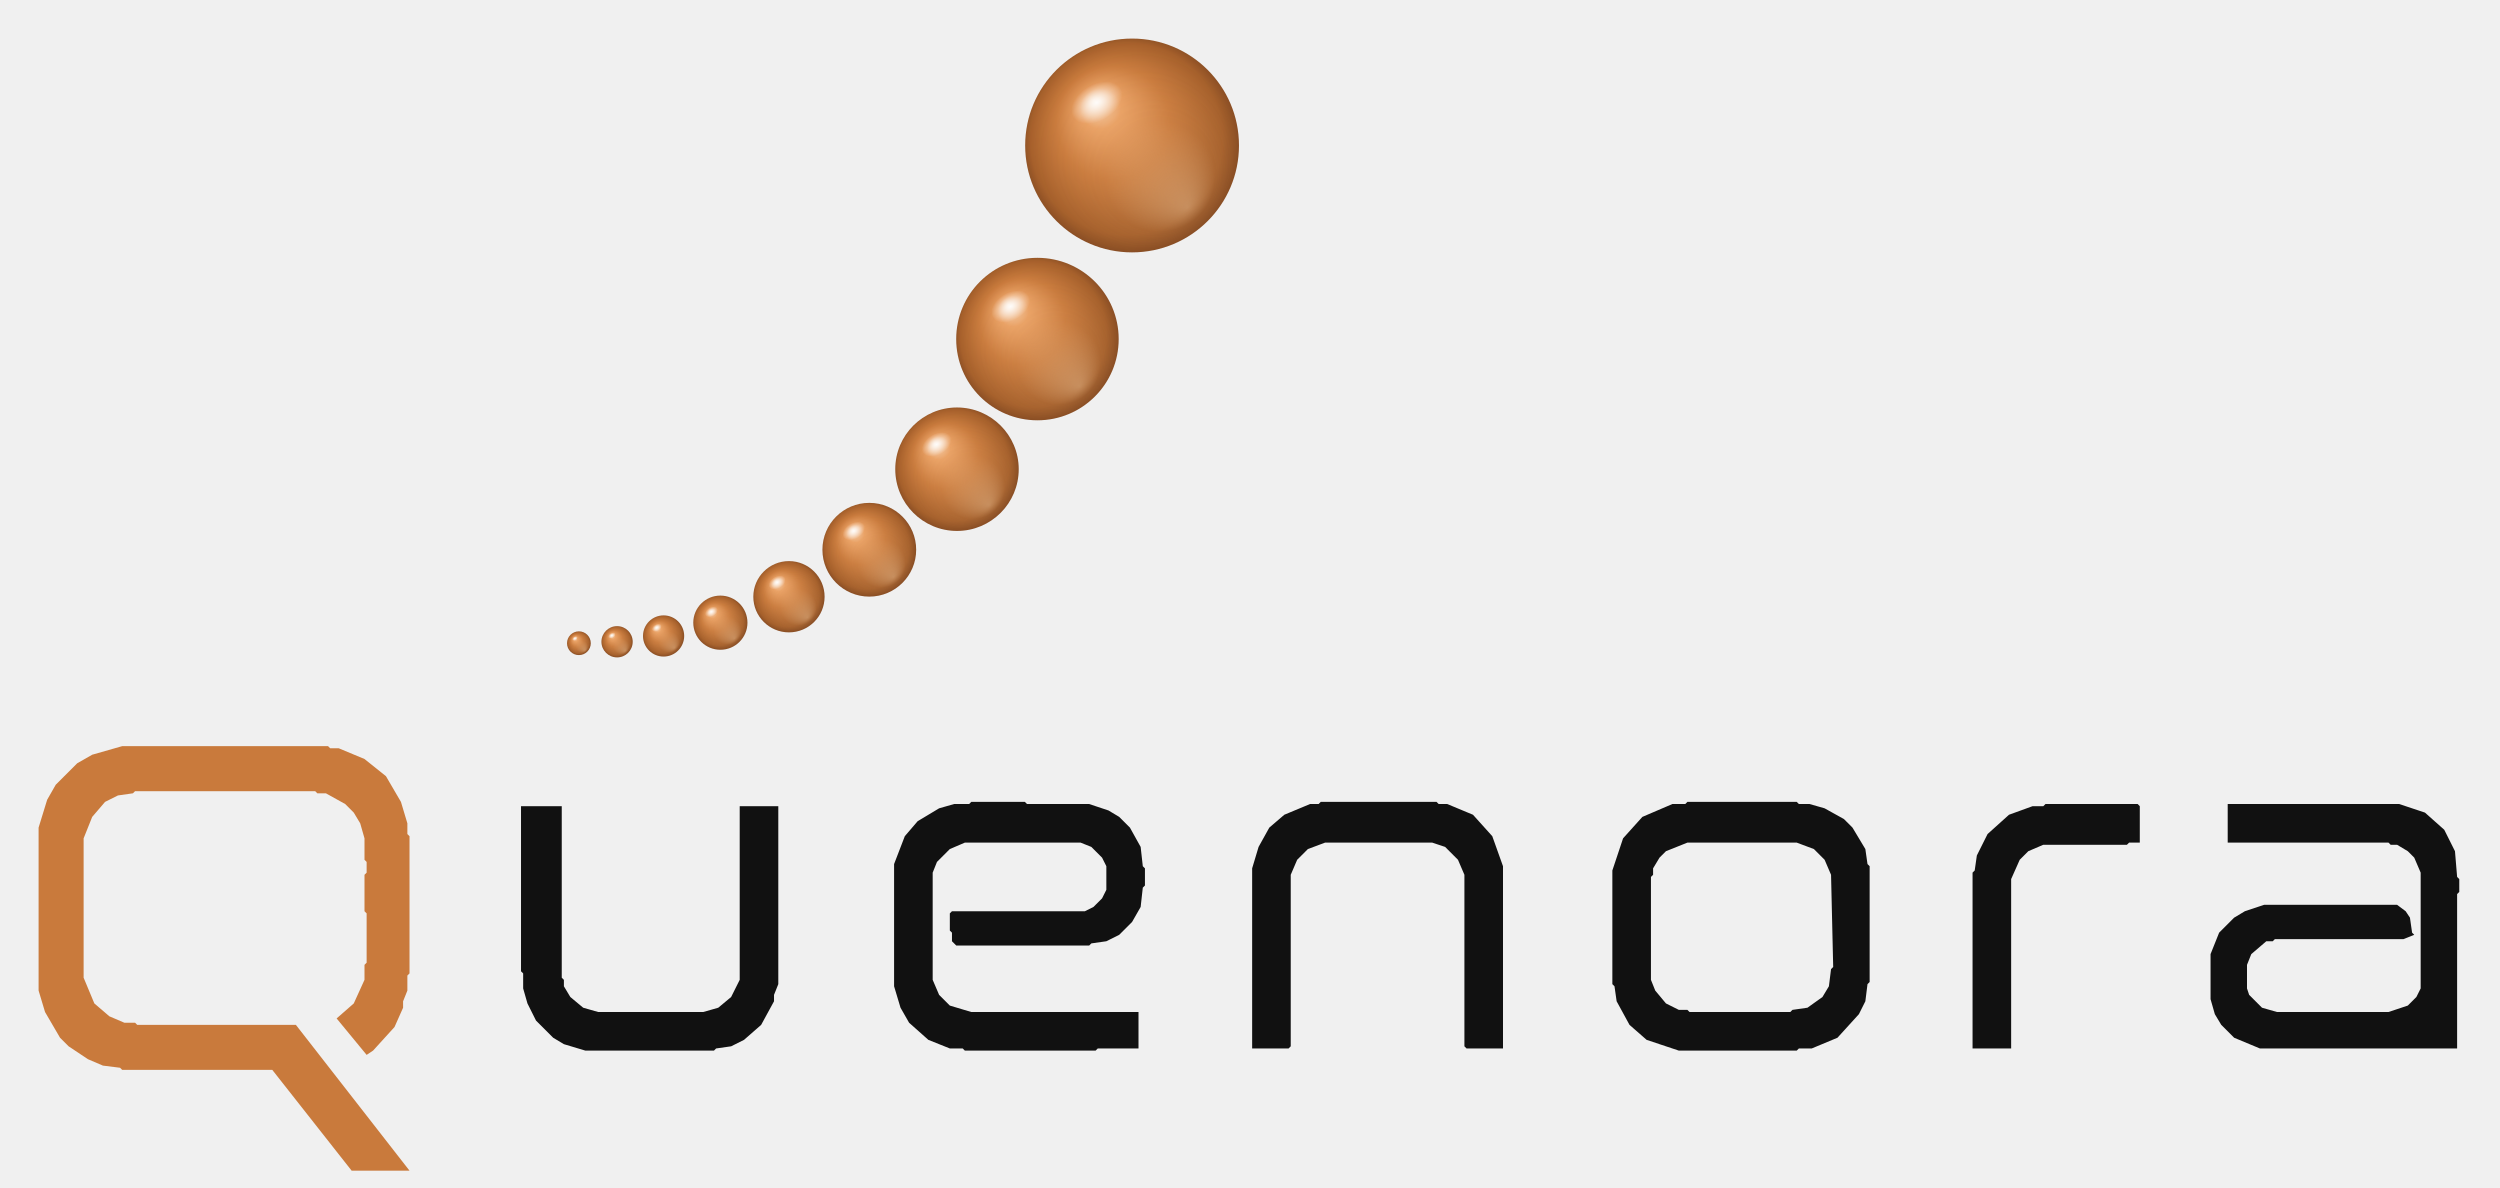
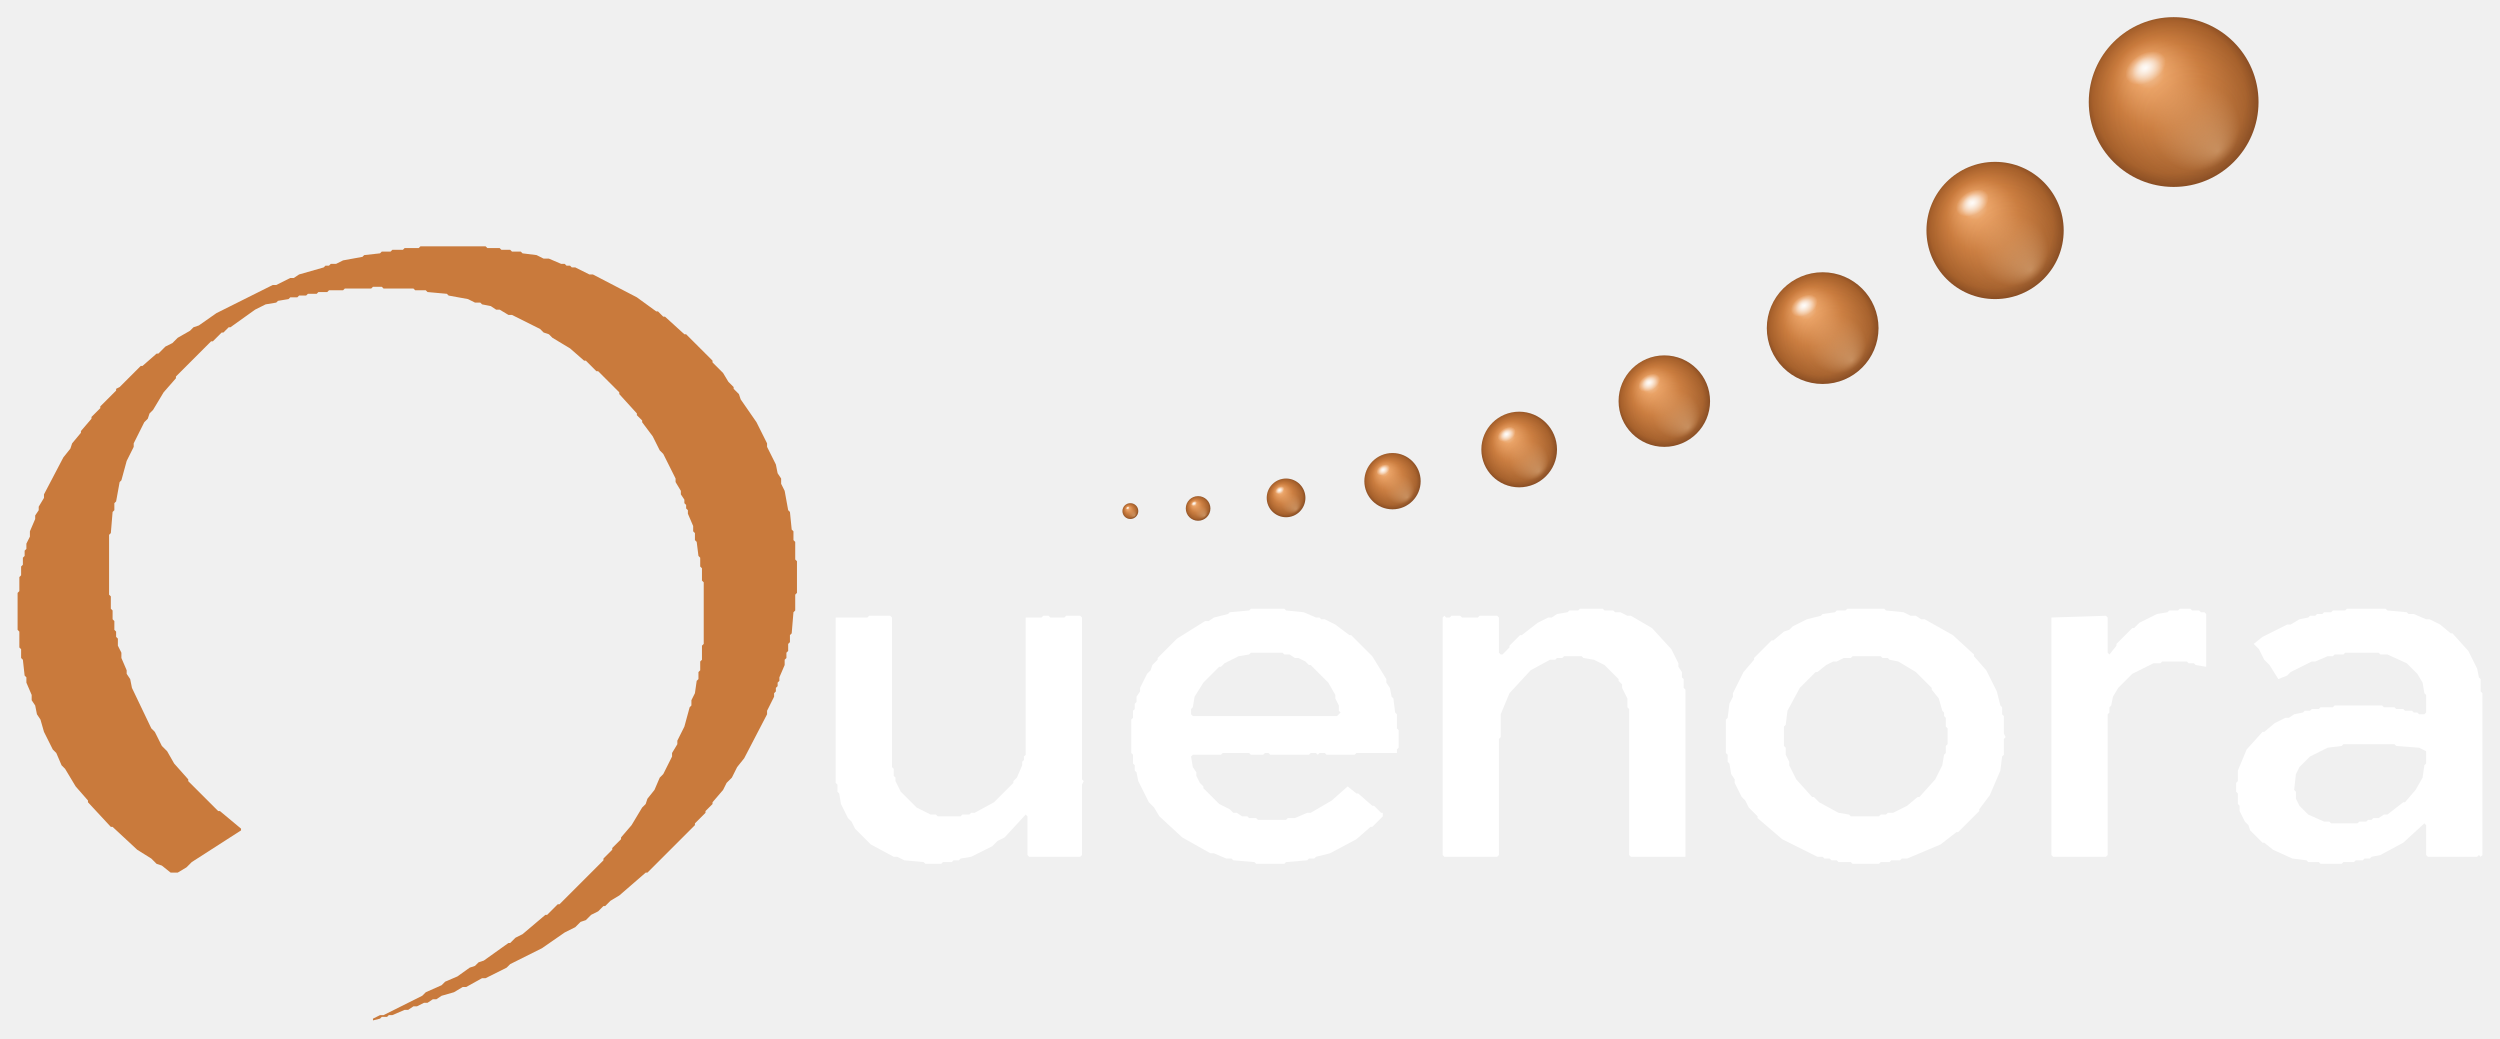
- <svg xmlns="http://www.w3.org/2000/svg" viewBox="0 74 1166 554" role="img" aria-label="Quenora logo">
+ <svg xmlns="http://www.w3.org/2000/svg" viewBox="8 9 1421 590" role="img" aria-label="Quenora">
  <defs>
-     <radialGradient id="qb1bdb" cx="0.5" cy="0.5" r="0.53" fx="0.32" fy="0.29">
+     <radialGradient id="b" cx="0.5" cy="0.5" r="0.53" fx="0.32" fy="0.29">
      <stop offset="0" stop-color="#F7DCC2" />
      <stop offset="0.18" stop-color="#E9A063" />
      <stop offset="0.50" stop-color="#C97A3C" />
      <stop offset="0.85" stop-color="#A55F2A" />
      <stop offset="1" stop-color="#7E4620" />
    </radialGradient>
-     <radialGradient id="qb1bdr" cx="0.5" cy="0.5" r="0.52" fx="0.76" fy="0.79">
+     <radialGradient id="r" cx="0.5" cy="0.5" r="0.52" fx="0.76" fy="0.79">
      <stop offset="0" stop-color="#F2CDA4" stop-opacity="0.42" />
      <stop offset="0.5" stop-color="#F2CDA4" stop-opacity="0.06" />
      <stop offset="1" stop-color="#F2CDA4" stop-opacity="0" />
    </radialGradient>
-     <radialGradient id="qb1bdh" cx="0.5" cy="0.5" r="0.5">
+     <radialGradient id="h" cx="0.5" cy="0.5" r="0.5">
      <stop offset="0" stop-color="#FFFFFF" stop-opacity="0.92" />
      <stop offset="1" stop-color="#FFFFFF" stop-opacity="0" />
    </radialGradient>
  </defs>
-   <path d="M 36 430 L 26 440 L 22 447 L 18 460 L 18 536 L 21 546 L 28 558 L 32 562 L 41 568 L 48 571 L 56 572 L 57 573 L 127 573 L 164 620 L 191 620 L 138 552 L 64 552 L 63 551 L 58 551 L 51 548 L 44 542 L 39 530 L 39 465 L 43 455 L 49 448 L 55 445 L 62 444 L 63 443 L 147 443 L 148 444 L 152 444 L 161 449 L 165 453 L 168 458 L 170 465 L 170 475 L 171 476 L 171 481 L 170 482 L 170 499 L 171 500 L 171 523 L 170 524 L 170 531 L 165 542 L 157 549 L 171 566 L 174 564 L 184 553 L 188 544 L 188 541 L 190 536 L 190 529 L 191 528 L 191 464 L 190 463 L 190 458 L 187 448 L 180 436 L 170 428 L 158 423 L 154 423 L 153 422 L 57 422 L 43 426 Z" fill="#C97A3C" fill-rule="evenodd" />
-   <path d="M 774 474 L 777 471 L 787 467 L 838 467 L 846 470 L 851 475 L 854 482 L 855 525 L 854 526 L 853 534 L 850 539 L 843 544 L 836 545 L 835 546 L 788 546 L 787 545 L 783 545 L 777 542 L 772 536 L 770 531 L 770 483 L 771 482 L 771 479 Z M 243 450 L 243 527 L 244 528 L 244 535 L 246 542 L 250 550 L 258 558 L 263 561 L 273 564 L 333 564 L 334 563 L 341 562 L 347 559 L 355 552 L 361 541 L 361 538 L 363 533 L 363 450 L 345 450 L 345 531 L 341 539 L 335 544 L 328 546 L 279 546 L 272 544 L 266 539 L 263 534 L 263 531 L 262 530 L 262 450 Z M 1039 449 L 1039 467 L 1114 467 L 1115 468 L 1118 468 L 1123 471 L 1126 474 L 1129 481 L 1129 535 L 1127 539 L 1123 543 L 1114 546 L 1062 546 L 1055 544 L 1049 538 L 1048 535 L 1048 524 L 1050 519 L 1057 513 L 1060 513 L 1061 512 L 1121 512 L 1126 510 L 1125 509 L 1124 502 L 1122 499 L 1118 496 L 1056 496 L 1047 499 L 1042 502 L 1035 509 L 1031 519 L 1031 540 L 1033 547 L 1036 552 L 1042 558 L 1054 563 L 1146 563 L 1146 491 L 1147 490 L 1147 484 L 1146 483 L 1145 471 L 1140 461 L 1131 453 L 1119 449 Z M 997 449 L 954 449 L 953 450 L 948 450 L 937 454 L 927 463 L 922 473 L 921 480 L 920 481 L 920 563 L 938 563 L 938 484 L 942 475 L 946 471 L 953 468 L 992 468 L 993 467 L 998 467 L 998 450 Z M 766 455 L 757 465 L 752 480 L 752 533 L 753 534 L 754 541 L 760 552 L 768 559 L 783 564 L 838 564 L 839 563 L 845 563 L 857 558 L 867 547 L 870 541 L 871 533 L 872 532 L 872 478 L 871 477 L 870 470 L 864 460 L 860 456 L 851 451 L 844 449 L 839 449 L 838 448 L 787 448 L 786 449 L 780 449 Z M 592 460 L 587 469 L 584 479 L 584 563 L 601 563 L 602 562 L 602 482 L 605 475 L 610 470 L 618 467 L 668 467 L 674 469 L 680 475 L 683 482 L 683 562 L 684 563 L 701 563 L 701 478 L 696 464 L 687 454 L 675 449 L 671 449 L 670 448 L 616 448 L 615 449 L 611 449 L 599 454 Z M 428 457 L 422 464 L 417 477 L 417 534 L 420 544 L 424 551 L 433 559 L 443 563 L 449 563 L 450 564 L 511 564 L 512 563 L 531 563 L 531 546 L 453 546 L 443 543 L 438 538 L 435 531 L 435 481 L 437 476 L 443 470 L 450 467 L 504 467 L 509 469 L 514 474 L 516 478 L 516 489 L 514 493 L 510 497 L 506 499 L 444 499 L 443 500 L 443 508 L 444 509 L 444 513 L 446 515 L 508 515 L 509 514 L 516 513 L 522 510 L 528 504 L 532 497 L 533 488 L 534 487 L 534 479 L 533 478 L 532 469 L 527 460 L 522 455 L 517 452 L 508 449 L 479 449 L 478 448 L 453 448 L 452 449 L 445 449 L 438 451 Z" fill="#111111" fill-rule="evenodd" />
+   <path d="M 304 152 L 299 152 L 298 151 L 293 151 L 292 150 L 285 150 L 284 149 L 247 149 L 246 150 L 238 150 L 237 151 L 231 151 L 230 152 L 225 152 L 224 153 L 215 154 L 214 155 L 203 157 L 199 159 L 196 159 L 195 160 L 193 160 L 192 161 L 178 165 L 175 167 L 173 167 L 165 171 L 163 171 L 131 187 L 121 194 L 118 195 L 116 197 L 109 201 L 106 204 L 102 206 L 98 210 L 97 210 L 89 217 L 88 217 L 76 229 L 74 230 L 74 231 L 65 240 L 65 241 L 60 246 L 60 247 L 54 254 L 54 255 L 49 261 L 48 264 L 44 269 L 33 290 L 33 292 L 30 297 L 30 299 L 28 302 L 28 304 L 25 311 L 25 314 L 23 318 L 23 321 L 22 322 L 22 325 L 21 326 L 21 330 L 20 331 L 20 336 L 19 337 L 19 345 L 18 346 L 18 367 L 19 368 L 19 377 L 20 378 L 20 383 L 21 384 L 22 393 L 23 394 L 23 397 L 26 404 L 26 407 L 28 410 L 29 415 L 31 418 L 33 425 L 38 435 L 40 437 L 43 444 L 45 446 L 51 456 L 58 464 L 58 465 L 71 479 L 72 479 L 86 492 L 94 497 L 97 500 L 100 501 L 105 505 L 109 505 L 114 502 L 117 499 L 145 481 L 145 480 L 133 470 L 132 470 L 115 453 L 115 452 L 107 443 L 103 436 L 100 433 L 96 425 L 94 423 L 83 400 L 82 395 L 80 392 L 80 390 L 77 383 L 77 380 L 75 376 L 75 372 L 74 371 L 74 368 L 73 367 L 73 362 L 72 361 L 72 356 L 71 355 L 71 348 L 70 347 L 70 313 L 71 312 L 72 300 L 73 299 L 73 295 L 74 294 L 76 283 L 77 282 L 80 271 L 84 263 L 84 261 L 90 249 L 92 247 L 93 244 L 95 242 L 101 232 L 108 224 L 108 223 L 128 203 L 129 203 L 134 198 L 135 198 L 138 195 L 139 195 L 153 185 L 159 182 L 165 181 L 166 180 L 172 179 L 173 178 L 177 178 L 178 177 L 182 177 L 183 176 L 188 176 L 189 175 L 194 175 L 195 174 L 203 174 L 204 173 L 219 173 L 220 172 L 225 172 L 226 173 L 243 173 L 244 174 L 250 174 L 251 175 L 262 176 L 263 177 L 274 179 L 278 181 L 281 181 L 282 182 L 287 183 L 290 185 L 292 185 L 297 188 L 299 188 L 315 196 L 317 198 L 320 199 L 322 201 L 332 207 L 340 214 L 341 214 L 347 220 L 348 220 L 360 232 L 360 233 L 370 244 L 370 245 L 373 248 L 373 249 L 379 257 L 383 265 L 385 267 L 392 281 L 392 283 L 395 288 L 395 290 L 397 293 L 397 295 L 398 296 L 398 298 L 399 299 L 399 301 L 402 308 L 402 311 L 403 312 L 403 316 L 404 317 L 405 325 L 406 326 L 406 331 L 407 332 L 407 339 L 408 340 L 408 375 L 407 376 L 407 384 L 406 385 L 406 390 L 405 391 L 405 395 L 404 396 L 403 403 L 401 407 L 401 410 L 400 411 L 397 422 L 393 430 L 393 432 L 390 437 L 390 439 L 385 449 L 383 451 L 380 458 L 376 463 L 375 466 L 373 468 L 367 478 L 361 485 L 361 486 L 356 491 L 356 492 L 351 497 L 351 498 L 326 523 L 325 523 L 319 529 L 318 529 L 305 540 L 301 542 L 298 545 L 297 545 L 283 555 L 280 556 L 278 558 L 275 559 L 268 564 L 261 567 L 259 569 L 250 573 L 248 575 L 226 586 L 224 586 L 220 588 L 220 589 L 224 588 L 225 587 L 228 587 L 229 586 L 231 586 L 238 583 L 240 583 L 243 581 L 245 581 L 249 579 L 251 579 L 254 577 L 256 577 L 259 575 L 266 573 L 271 570 L 273 570 L 282 565 L 284 565 L 296 559 L 298 557 L 316 548 L 329 539 L 335 536 L 338 533 L 341 532 L 344 529 L 348 527 L 351 524 L 352 524 L 355 521 L 360 518 L 375 505 L 376 505 L 403 478 L 403 477 L 409 471 L 409 470 L 413 466 L 413 465 L 419 458 L 421 454 L 424 451 L 427 445 L 431 440 L 444 415 L 444 413 L 448 405 L 448 403 L 449 402 L 449 400 L 450 399 L 450 397 L 451 396 L 451 394 L 454 387 L 454 384 L 455 383 L 455 380 L 456 379 L 456 375 L 457 374 L 457 370 L 458 369 L 459 357 L 460 356 L 460 347 L 461 346 L 461 328 L 460 327 L 460 317 L 459 316 L 459 311 L 458 310 L 457 300 L 456 299 L 454 288 L 452 284 L 452 281 L 450 278 L 449 273 L 444 263 L 444 261 L 438 249 L 429 236 L 428 233 L 425 230 L 425 229 L 422 226 L 419 221 L 413 215 L 413 214 L 398 199 L 397 199 L 386 189 L 385 189 L 382 186 L 381 186 L 370 178 L 345 165 L 343 165 L 335 161 L 333 161 L 332 160 L 330 160 L 329 159 L 327 159 L 320 156 L 317 156 L 313 154 L 305 153 Z " fill="#C97A3C" fill-rule="evenodd" />
+   <path d="M 1312 458 L 1313 449 L 1315 445 L 1321 439 L 1331 434 L 1339 433 L 1340 432 L 1369 432 L 1370 433 L 1383 434 L 1387 436 L 1387 443 L 1386 444 L 1385 451 L 1381 458 L 1375 465 L 1374 465 L 1365 472 L 1363 472 L 1360 474 L 1357 474 L 1356 475 L 1354 475 L 1353 476 L 1349 476 L 1348 477 L 1333 477 L 1332 476 L 1329 476 L 1320 472 L 1315 467 L 1313 463 L 1313 459 Z M 1061 382 L 1077 382 L 1078 383 L 1081 383 L 1082 384 L 1087 385 L 1097 391 L 1106 400 L 1106 401 L 1110 406 L 1112 413 L 1113 414 L 1113 416 L 1114 417 L 1114 422 L 1115 423 L 1115 432 L 1114 433 L 1114 437 L 1113 438 L 1112 444 L 1108 452 L 1099 462 L 1098 462 L 1092 467 L 1084 471 L 1081 471 L 1080 472 L 1077 472 L 1076 473 L 1060 473 L 1059 472 L 1053 471 L 1042 465 L 1039 462 L 1038 462 L 1029 452 L 1025 444 L 1025 442 L 1023 438 L 1023 434 L 1022 433 L 1022 422 L 1023 421 L 1024 413 L 1031 400 L 1040 391 L 1041 391 L 1046 387 L 1050 385 L 1052 385 L 1056 383 L 1060 383 Z M 685 412 L 686 411 L 687 405 L 692 397 L 701 388 L 702 388 L 704 386 L 712 382 L 718 381 L 719 380 L 737 380 L 738 381 L 741 381 L 744 383 L 746 383 L 750 385 L 752 387 L 753 387 L 763 397 L 767 404 L 767 406 L 769 410 L 769 413 L 770 414 L 768 416 L 686 416 L 685 415 Z M 483 360 L 483 454 L 484 455 L 484 459 L 485 460 L 486 466 L 490 474 L 492 476 L 494 480 L 503 489 L 516 496 L 518 496 L 522 498 L 533 499 L 534 500 L 543 500 L 544 499 L 549 499 L 550 498 L 553 498 L 554 497 L 560 496 L 572 490 L 575 487 L 579 485 L 591 472 L 592 473 L 592 495 L 593 496 L 622 496 L 623 495 L 623 455 L 624 453 L 623 452 L 623 360 L 622 359 L 614 359 L 613 360 L 605 360 L 604 359 L 601 359 L 600 360 L 591 360 L 591 438 L 590 439 L 590 441 L 589 442 L 589 444 L 586 451 L 584 453 L 584 454 L 573 465 L 562 471 L 560 471 L 559 472 L 555 472 L 554 473 L 541 473 L 540 472 L 537 472 L 529 468 L 520 459 L 517 453 L 517 451 L 516 450 L 516 446 L 515 445 L 515 360 L 514 359 L 502 359 L 501 360 Z M 1289 375 L 1292 378 L 1295 384 L 1298 387 L 1303 395 L 1308 393 L 1310 391 L 1322 385 L 1324 385 L 1331 382 L 1334 382 L 1335 381 L 1340 381 L 1341 380 L 1360 380 L 1361 381 L 1365 381 L 1376 386 L 1382 392 L 1385 397 L 1386 403 L 1387 404 L 1387 414 L 1386 415 L 1383 415 L 1382 414 L 1380 414 L 1379 413 L 1375 413 L 1374 412 L 1370 412 L 1369 411 L 1363 411 L 1362 410 L 1335 410 L 1334 411 L 1327 411 L 1326 412 L 1322 412 L 1321 413 L 1318 413 L 1317 414 L 1312 415 L 1309 417 L 1307 417 L 1301 420 L 1295 425 L 1294 425 L 1285 435 L 1280 447 L 1280 453 L 1279 454 L 1279 459 L 1280 460 L 1280 466 L 1281 467 L 1281 470 L 1284 476 L 1286 478 L 1287 481 L 1294 488 L 1295 488 L 1300 492 L 1311 497 L 1319 498 L 1320 499 L 1326 499 L 1327 500 L 1339 500 L 1340 499 L 1346 499 L 1347 498 L 1351 498 L 1352 497 L 1355 497 L 1356 496 L 1361 495 L 1374 488 L 1386 477 L 1387 478 L 1387 495 L 1388 496 L 1416 496 L 1417 495 L 1418 496 L 1419 495 L 1419 403 L 1418 402 L 1418 395 L 1417 394 L 1416 389 L 1411 379 L 1402 369 L 1401 369 L 1395 364 L 1389 361 L 1387 361 L 1380 358 L 1377 358 L 1376 357 L 1365 356 L 1364 355 L 1342 355 L 1341 356 L 1334 356 L 1333 357 L 1329 357 L 1328 358 L 1325 358 L 1324 359 L 1321 359 L 1320 360 L 1315 361 L 1310 364 L 1308 364 L 1294 371 Z M 1261 357 L 1259 357 L 1258 356 L 1254 356 L 1253 355 L 1247 355 L 1246 356 L 1241 356 L 1240 357 L 1234 358 L 1224 363 L 1221 366 L 1220 366 L 1211 375 L 1211 376 L 1207 381 L 1206 380 L 1206 360 L 1205 359 L 1174 360 L 1174 495 L 1175 496 L 1205 496 L 1206 495 L 1206 415 L 1207 414 L 1207 411 L 1208 410 L 1209 405 L 1212 400 L 1220 392 L 1232 386 L 1236 386 L 1237 385 L 1251 385 L 1252 386 L 1255 386 L 1256 387 L 1262 388 L 1262 358 Z M 1058 355 L 1057 356 L 1052 356 L 1051 357 L 1044 358 L 1043 359 L 1035 361 L 1027 365 L 1025 367 L 1022 368 L 1016 373 L 1015 373 L 1005 383 L 1005 384 L 999 391 L 993 403 L 993 405 L 991 409 L 990 417 L 989 418 L 989 437 L 990 438 L 990 442 L 991 443 L 992 449 L 994 452 L 994 454 L 998 462 L 1000 464 L 1002 468 L 1007 473 L 1007 474 L 1021 486 L 1041 496 L 1044 496 L 1045 497 L 1048 497 L 1049 498 L 1052 498 L 1053 499 L 1060 499 L 1061 500 L 1076 500 L 1077 499 L 1082 499 L 1083 498 L 1088 498 L 1089 497 L 1092 497 L 1111 489 L 1120 482 L 1121 482 L 1133 470 L 1133 469 L 1139 461 L 1145 447 L 1146 439 L 1147 438 L 1147 429 L 1148 428 L 1147 426 L 1147 416 L 1146 415 L 1146 411 L 1145 410 L 1143 402 L 1137 390 L 1130 382 L 1130 381 L 1118 370 L 1102 361 L 1100 361 L 1097 359 L 1094 359 L 1090 357 L 1080 356 L 1079 355 Z M 947 366 L 935 359 L 933 359 L 929 357 L 926 357 L 925 356 L 920 356 L 919 355 L 906 355 L 905 356 L 900 356 L 899 357 L 893 358 L 890 360 L 888 360 L 882 363 L 873 370 L 872 370 L 866 376 L 866 377 L 862 381 L 861 381 L 860 380 L 860 360 L 859 359 L 849 359 L 848 360 L 839 360 L 838 359 L 833 359 L 832 360 L 830 360 L 829 359 L 828 360 L 828 495 L 829 496 L 859 496 L 860 495 L 860 429 L 861 428 L 861 415 L 866 403 L 878 390 L 889 384 L 892 384 L 893 383 L 896 383 L 897 382 L 907 382 L 908 383 L 914 384 L 920 387 L 928 395 L 928 396 L 930 398 L 930 400 L 933 406 L 933 411 L 934 412 L 934 495 L 935 496 L 966 496 L 966 401 L 965 400 L 965 395 L 964 394 L 964 391 L 962 388 L 962 386 L 958 378 Z M 693 362 L 677 372 L 666 383 L 666 384 L 663 387 L 662 390 L 660 392 L 656 400 L 656 402 L 654 405 L 654 408 L 653 409 L 653 412 L 652 413 L 652 417 L 651 418 L 651 437 L 652 438 L 652 443 L 653 444 L 653 447 L 654 448 L 655 453 L 661 465 L 664 468 L 667 473 L 680 485 L 696 494 L 698 494 L 705 497 L 708 497 L 709 498 L 721 499 L 722 500 L 738 500 L 739 499 L 751 498 L 752 497 L 755 497 L 756 496 L 764 494 L 779 486 L 787 479 L 788 479 L 794 473 L 794 471 L 793 471 L 789 467 L 788 467 L 780 460 L 779 460 L 774 456 L 765 464 L 753 471 L 751 471 L 744 474 L 740 474 L 739 475 L 723 475 L 722 474 L 718 474 L 717 473 L 714 473 L 711 471 L 709 471 L 707 469 L 701 466 L 692 457 L 692 456 L 690 454 L 688 450 L 688 448 L 686 445 L 685 439 L 686 438 L 702 438 L 703 437 L 718 437 L 719 438 L 726 438 L 727 437 L 729 437 L 730 438 L 752 438 L 753 437 L 756 437 L 757 438 L 758 437 L 761 437 L 762 438 L 778 438 L 779 437 L 802 437 L 802 435 L 803 434 L 803 424 L 802 423 L 802 415 L 801 414 L 800 406 L 799 405 L 798 400 L 796 397 L 796 395 L 788 382 L 776 370 L 775 370 L 767 364 L 761 361 L 759 361 L 758 360 L 756 360 L 749 357 L 739 356 L 738 355 L 719 355 L 718 356 L 707 357 L 706 358 L 698 360 L 695 362 Z" fill="#FFFFFF" fill-rule="evenodd" />
  <g class="quenora-rise">
-     <circle cx="270.00" cy="374.00" r="5.54" fill="url(#qb1bdb)" />
-     <circle cx="270.00" cy="374.00" r="5.54" fill="url(#qb1bdr)" />
-     <ellipse cx="268.17" cy="371.78" rx="1.44" ry="0.94" transform="rotate(-31.5 268.17 371.78)" fill="url(#qb1bdh)" />
-     <circle cx="287.80" cy="373.32" r="7.29" fill="url(#qb1bdb)" />
-     <circle cx="287.80" cy="373.32" r="7.29" fill="url(#qb1bdr)" />
-     <ellipse cx="285.39" cy="370.39" rx="1.90" ry="1.24" transform="rotate(-31.5 285.39 370.39)" fill="url(#qb1bdh)" />
-     <circle cx="309.50" cy="370.62" r="9.60" fill="url(#qb1bdb)" />
-     <circle cx="309.50" cy="370.62" r="9.60" fill="url(#qb1bdr)" />
-     <ellipse cx="306.33" cy="366.77" rx="2.50" ry="1.63" transform="rotate(-31.5 306.33 366.77)" fill="url(#qb1bdh)" />
-     <circle cx="335.98" cy="364.42" r="12.63" fill="url(#qb1bdb)" />
-     <circle cx="335.98" cy="364.42" r="12.63" fill="url(#qb1bdr)" />
-     <ellipse cx="331.81" cy="359.35" rx="3.28" ry="2.15" transform="rotate(-31.5 331.81 359.35)" fill="url(#qb1bdh)" />
-     <circle cx="367.97" cy="352.32" r="16.62" fill="url(#qb1bdb)" />
-     <circle cx="367.97" cy="352.32" r="16.62" fill="url(#qb1bdr)" />
-     <ellipse cx="362.48" cy="345.66" rx="4.32" ry="2.83" transform="rotate(-31.5 362.48 345.66)" fill="url(#qb1bdh)" />
-     <circle cx="405.44" cy="330.40" r="21.86" fill="url(#qb1bdb)" />
-     <circle cx="405.44" cy="330.40" r="21.86" fill="url(#qb1bdr)" />
-     <ellipse cx="398.22" cy="321.63" rx="5.68" ry="3.72" transform="rotate(-31.5 398.22 321.63)" fill="url(#qb1bdh)" />
-     <circle cx="446.34" cy="292.84" r="28.79" fill="url(#qb1bdb)" />
-     <circle cx="446.34" cy="292.84" r="28.79" fill="url(#qb1bdr)" />
-     <ellipse cx="436.84" cy="281.29" rx="7.49" ry="4.89" transform="rotate(-31.5 436.84 281.29)" fill="url(#qb1bdh)" />
-     <circle cx="483.86" cy="232.14" r="37.89" fill="url(#qb1bdb)" />
-     <circle cx="483.86" cy="232.14" r="37.89" fill="url(#qb1bdr)" />
-     <ellipse cx="471.36" cy="216.94" rx="9.85" ry="6.44" transform="rotate(-31.5 471.36 216.94)" fill="url(#qb1bdh)" />
-     <circle cx="528.00" cy="141.85" r="49.86" fill="url(#qb1bdb)" />
-     <circle cx="528.00" cy="141.85" r="49.86" fill="url(#qb1bdr)" />
-     <ellipse cx="511.55" cy="121.86" rx="12.96" ry="8.48" transform="rotate(-31.5 511.55 121.86)" fill="url(#qb1bdh)" />
+     <circle cx="650.50" cy="299.50" r="4.50" fill="url(#b)" />
+     <circle cx="650.50" cy="299.50" r="4.50" fill="url(#r)" />
+     <ellipse cx="649.01" cy="297.70" rx="1.17" ry="0.77" transform="rotate(-31.5 649.01 297.70)" fill="url(#h)" />
+     <circle cx="689.00" cy="298.00" r="7.00" fill="url(#b)" />
+     <circle cx="689.00" cy="298.00" r="7.00" fill="url(#r)" />
+     <ellipse cx="686.69" cy="295.19" rx="1.82" ry="1.19" transform="rotate(-31.5 686.69 295.19)" fill="url(#h)" />
+     <circle cx="739.00" cy="292.00" r="11.00" fill="url(#b)" />
+     <circle cx="739.00" cy="292.00" r="11.00" fill="url(#r)" />
+     <ellipse cx="735.37" cy="287.59" rx="2.86" ry="1.87" transform="rotate(-31.5 735.37 287.59)" fill="url(#h)" />
+     <circle cx="799.50" cy="282.50" r="16.00" fill="url(#b)" />
+     <circle cx="799.50" cy="282.50" r="16.00" fill="url(#r)" />
+     <ellipse cx="794.22" cy="276.08" rx="4.16" ry="2.72" transform="rotate(-31.5 794.22 276.08)" fill="url(#h)" />
+     <circle cx="871.50" cy="264.50" r="21.50" fill="url(#b)" />
+     <circle cx="871.50" cy="264.50" r="21.50" fill="url(#r)" />
+     <ellipse cx="864.40" cy="255.88" rx="5.59" ry="3.66" transform="rotate(-31.5 864.40 255.88)" fill="url(#h)" />
+     <circle cx="954.00" cy="237.00" r="26.00" fill="url(#b)" />
+     <circle cx="954.00" cy="237.00" r="26.00" fill="url(#r)" />
+     <ellipse cx="945.42" cy="226.57" rx="6.76" ry="4.42" transform="rotate(-31.5 945.42 226.57)" fill="url(#h)" />
+     <circle cx="1044.00" cy="195.50" r="31.75" fill="url(#b)" />
+     <circle cx="1044.00" cy="195.50" r="31.75" fill="url(#r)" />
+     <ellipse cx="1033.52" cy="182.77" rx="8.26" ry="5.40" transform="rotate(-31.5 1033.52 182.77)" fill="url(#h)" />
+     <circle cx="1142.00" cy="140.00" r="39.00" fill="url(#b)" />
+     <circle cx="1142.00" cy="140.00" r="39.00" fill="url(#r)" />
+     <ellipse cx="1129.13" cy="124.36" rx="10.14" ry="6.63" transform="rotate(-31.5 1129.13 124.36)" fill="url(#h)" />
+     <circle cx="1243.50" cy="67.00" r="48.25" fill="url(#b)" />
+     <circle cx="1243.50" cy="67.00" r="48.25" fill="url(#r)" />
+     <ellipse cx="1227.58" cy="47.65" rx="12.54" ry="8.20" transform="rotate(-31.5 1227.58 47.65)" fill="url(#h)" />
  </g>
</svg>
